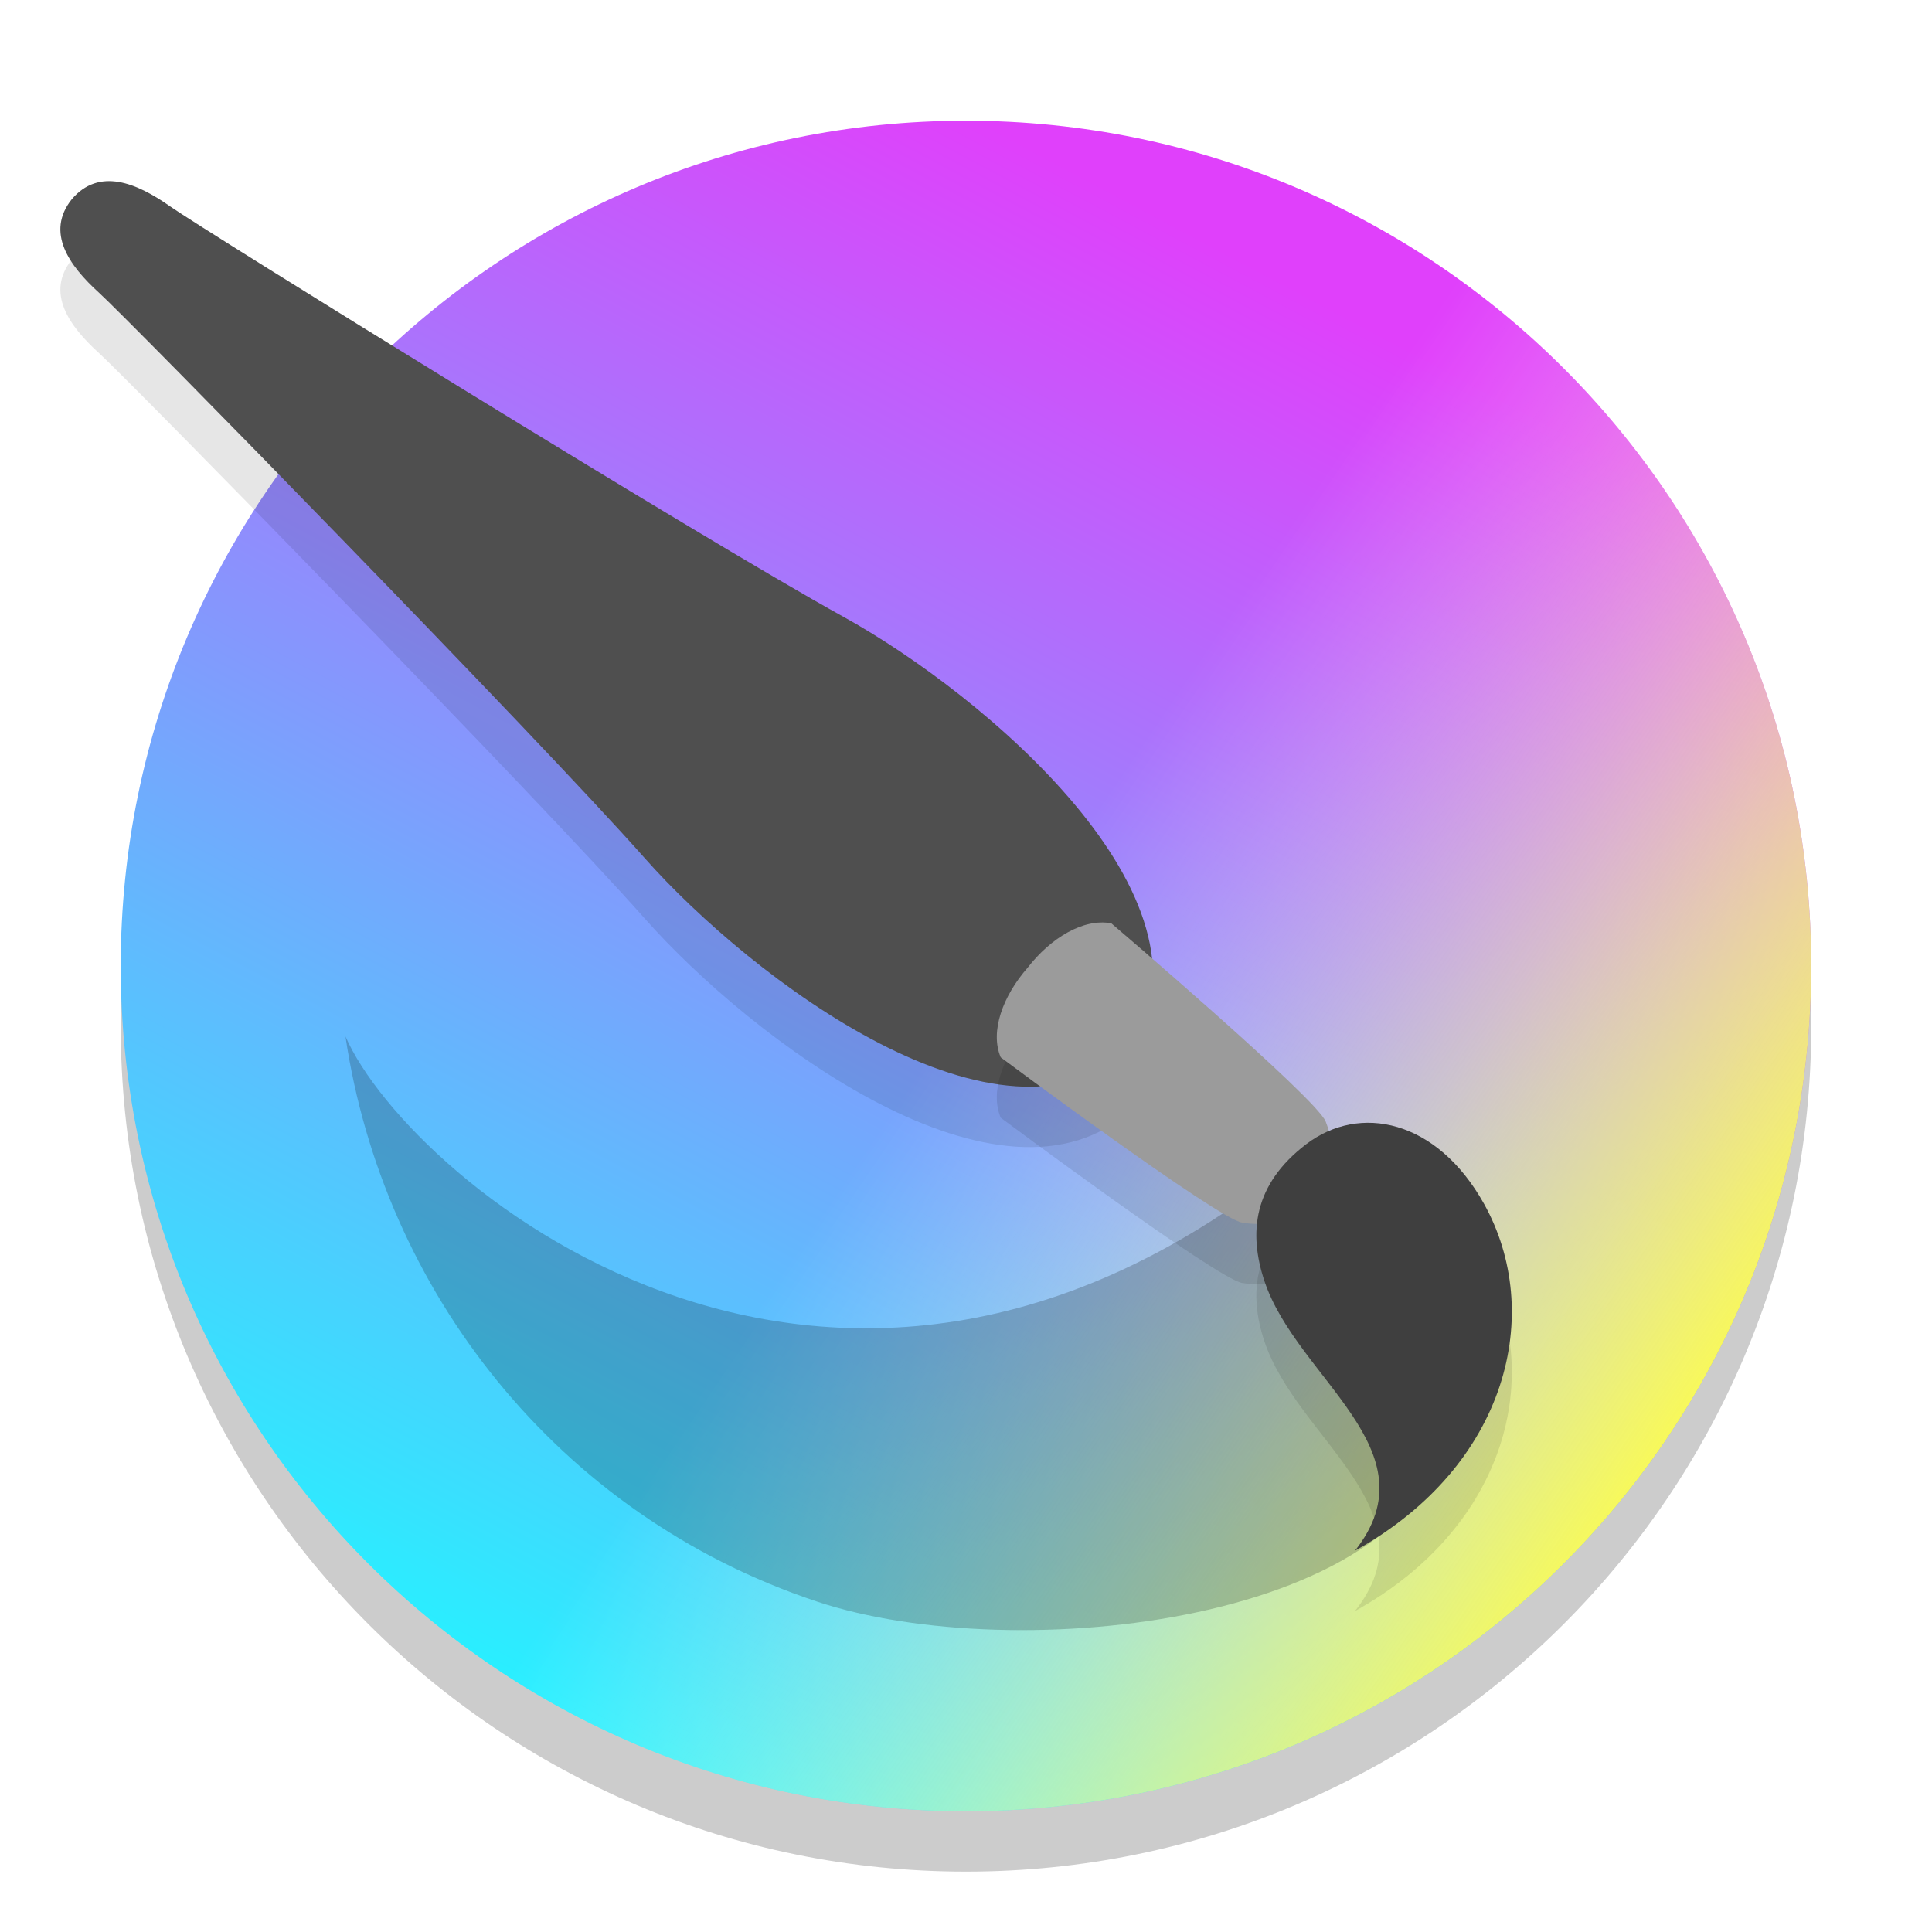
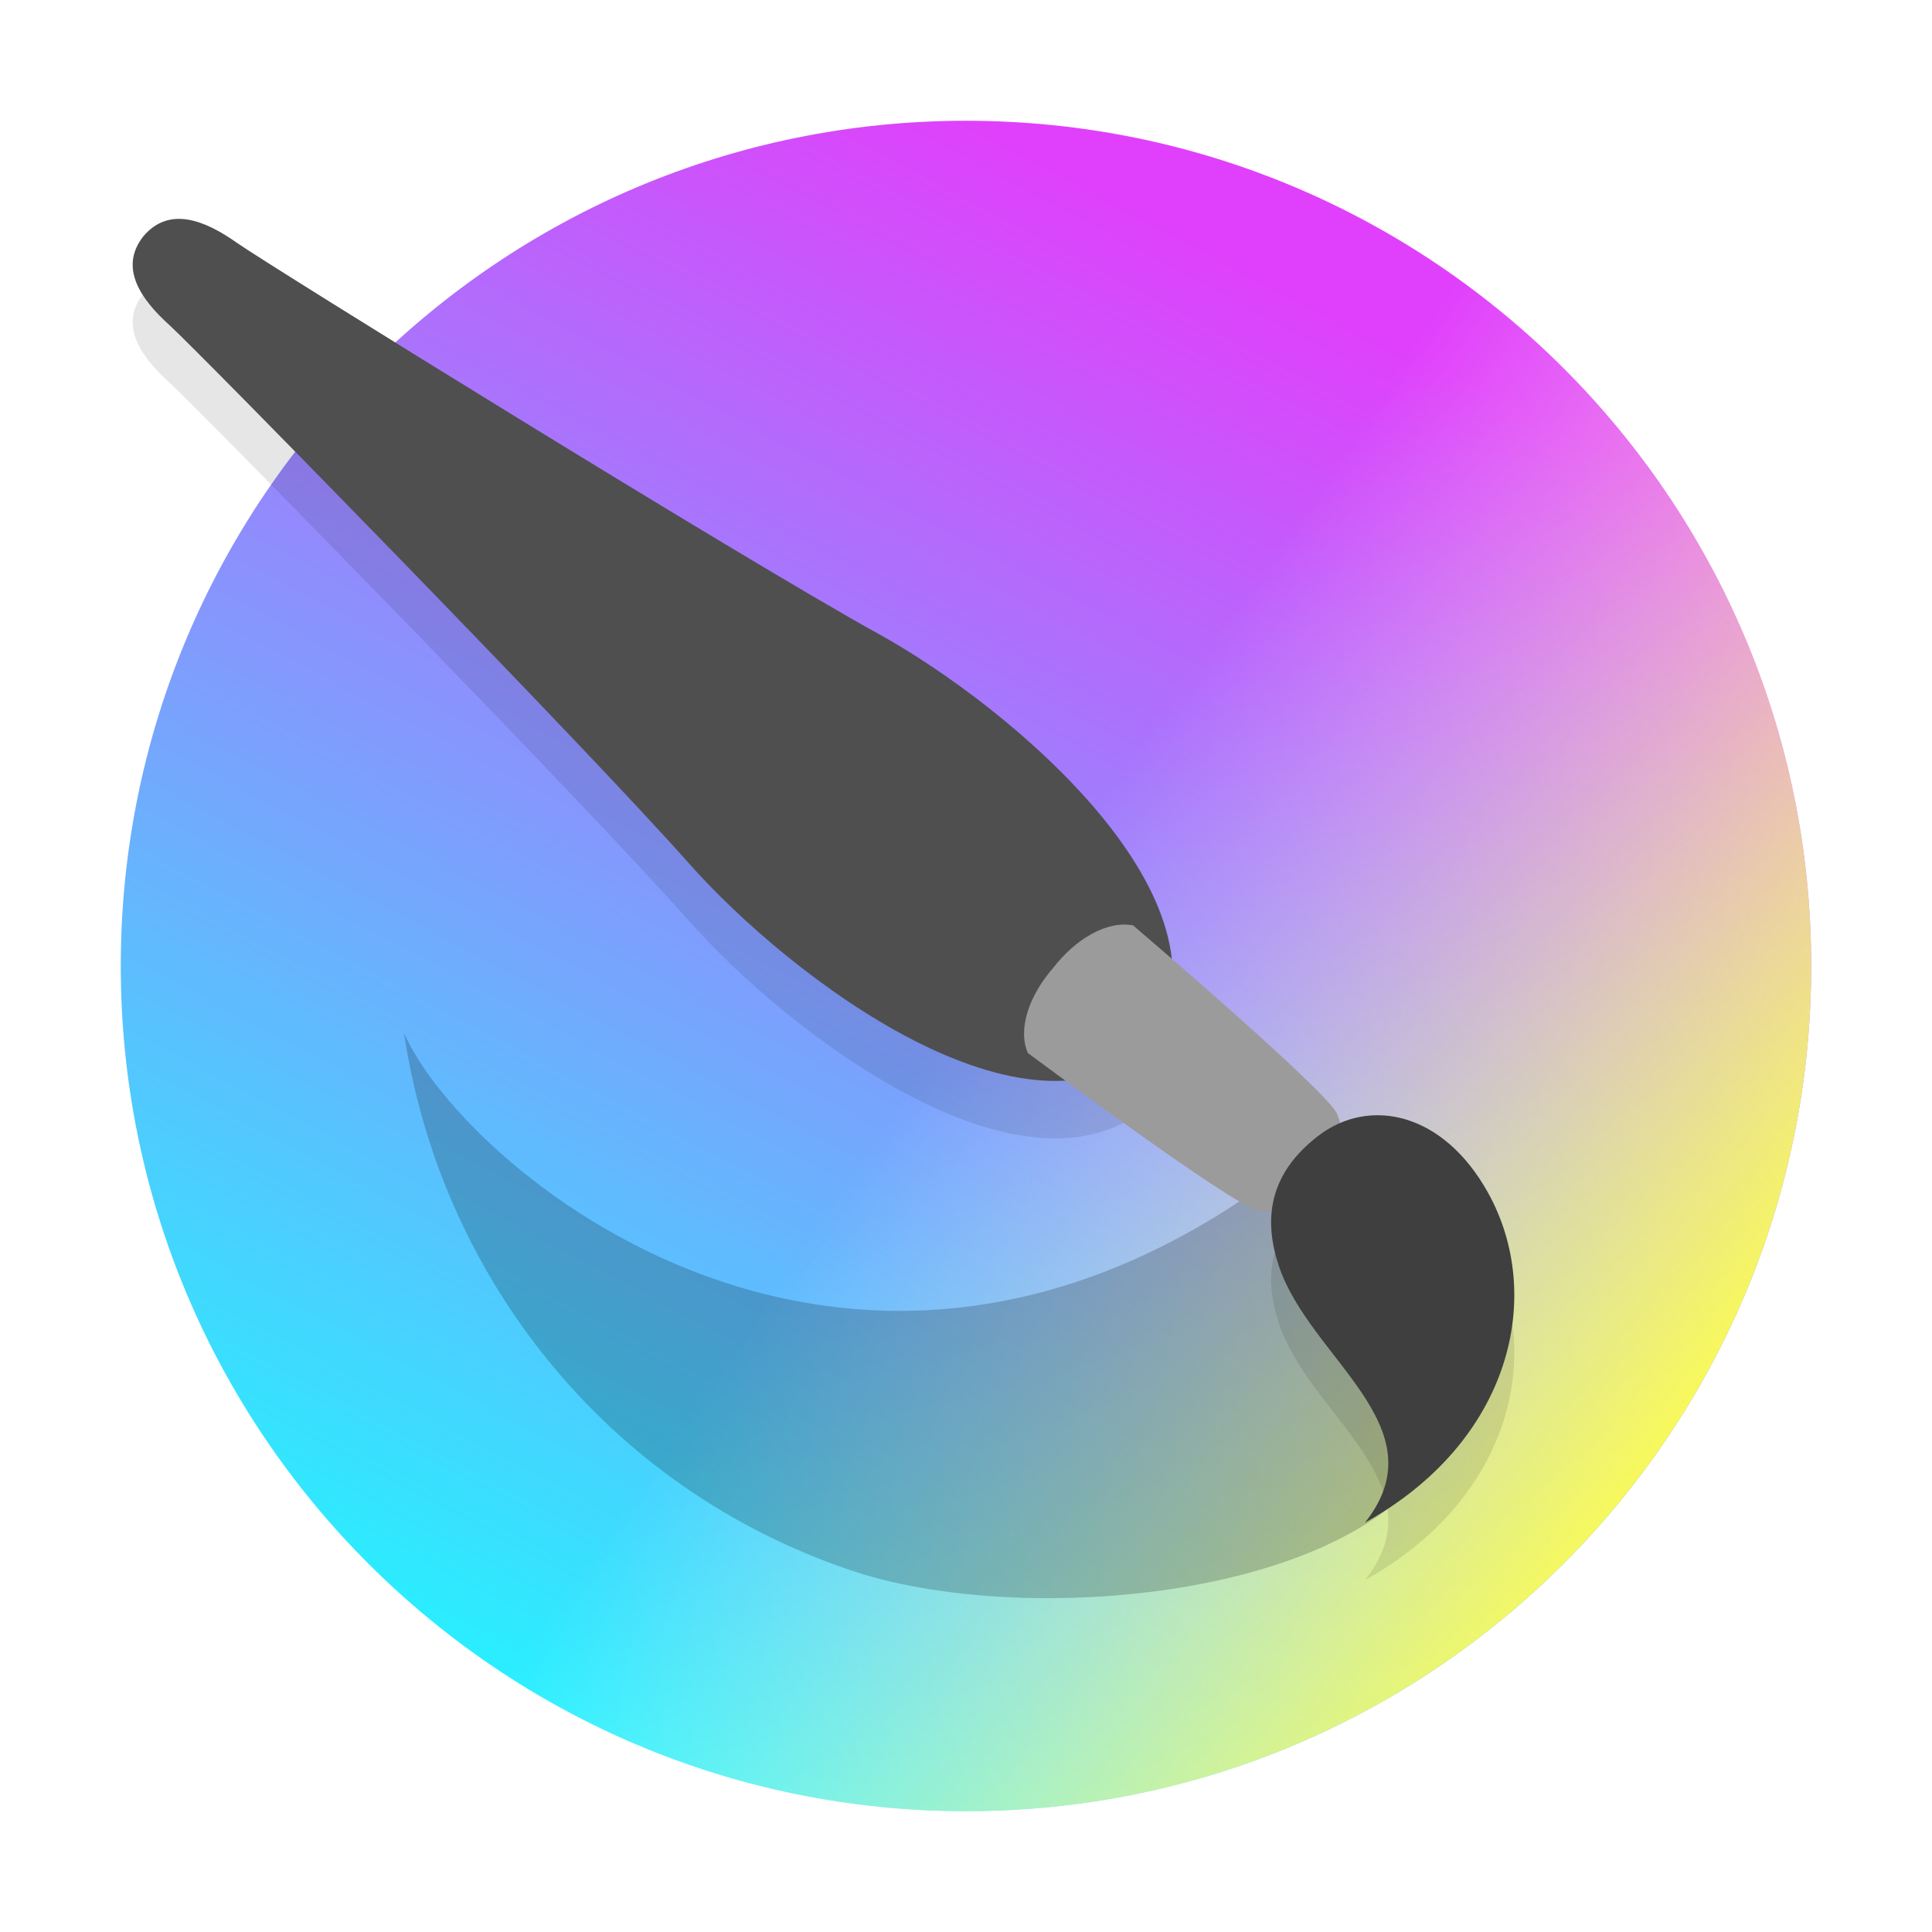
- <svg xmlns="http://www.w3.org/2000/svg" xmlns:xlink="http://www.w3.org/1999/xlink" id="svg30" version="1" height="32" width="32">
-   <defs id="defs34">
+ <svg xmlns="http://www.w3.org/2000/svg" xmlns:xlink="http://www.w3.org/1999/xlink" width="32" height="32" version="1.1" viewBox="0 0 24 24" id="svg44">
+   <defs id="defs30">
+     <clipPath id="f">
+       <path d="m 111,119 h 177 v 23 H 111 Z" id="path2" />
+     </clipPath>
+     <clipPath id="d">
+       <path d="m 177,130 h 45 v 89 h -45 z" id="path5" />
+     </clipPath>
+     <clipPath id="b">
+       <path d="m 111,207 h 177 v 89 H 111 Z" id="path8" />
+     </clipPath>
+     <clipPath id="h">
+       <rect width="384" height="384" id="rect11" x="0" y="0" />
+     </clipPath>
+     <g clip-path="url(#h)" id="g14" />
+     <clipPath id="e">
+       <path d="m 111,119 h 177 v 23 H 111 Z" id="path16" />
+     </clipPath>
+     <clipPath id="c">
+       <path d="m 177,130 h 45 v 89 h -45 z" id="path19" />
+     </clipPath>
+     <clipPath id="a">
+       <path d="m 111,207 h 177 v 89 H 111 Z" id="path22" />
+     </clipPath>
+     <clipPath id="g">
+       <rect width="384" height="384" id="rect25" x="0" y="0" />
+     </clipPath>
+     <g clip-path="url(#g)" id="g28" />
+     <linearGradient id="a-3" x2="1" gradientTransform="matrix(0,-21.48696,21.48696,0,-20.04367,30.7887)" gradientUnits="userSpaceOnUse">
+       <stop stop-color="#0613a5" offset="0" id="stop1" style="stop-color:#14ff6e;stop-opacity:1;" />
+       <stop stop-color="#5865f2" offset="1" id="stop2" style="stop-color:#a0ff22;stop-opacity:1;" />
+     </linearGradient>
+     <linearGradient gradientUnits="userSpaceOnUse" y2="-24.719" x2="-66.388" y1="-50.296" x1="-52.784" id="linearGradient2452" xlink:href="#linearGradient2450" />
+     <linearGradient id="linearGradient2450">
+       <stop id="stop2446" offset="0" style="stop-color:#e040fb;stop-opacity:1;" />
+       <stop id="stop2448" offset="1" style="stop-color:#18ffff;stop-opacity:1" />
+     </linearGradient>
+     <linearGradient xlink:href="#linearGradient2488" id="linearGradient2452-7" x1="-54.169" y1="-35.933" x2="-42.322" y2="-27.878" gradientUnits="userSpaceOnUse" />
    <linearGradient id="linearGradient2488">
      <stop style="stop-color:#ffffff;stop-opacity:0" offset="0" id="stop2482" />
      <stop style="stop-color:#fdfd4b;stop-opacity:1" offset="1" id="stop2486" />
    </linearGradient>
-     <linearGradient id="linearGradient2450">
-       <stop id="stop2446" offset="0" style="stop-color:#e040fb;stop-opacity:1;" />
-       <stop id="stop2448" offset="1" style="stop-color:#18ffff;stop-opacity:1" />
-     </linearGradient>
-     <linearGradient gradientUnits="userSpaceOnUse" y2="-24.719" x2="-66.388" y1="-50.296" x1="-52.784" id="linearGradient2452" xlink:href="#linearGradient2450" />
-     <linearGradient xlink:href="#linearGradient2488" id="linearGradient2452-7" x1="-54.169" y1="-35.933" x2="-42.322" y2="-27.878" gradientUnits="userSpaceOnUse" />
  </defs>
-   <circle r="14" cy="17" cx="16" id="path2494" style="opacity:0.2;fill:#000000;fill-opacity:1;stroke:none;stroke-width:1.83" />
-   <g transform="translate(70.00157,52.7896)" id="g2492">
-     <circle style="opacity:1;fill:url(#linearGradient2452);fill-opacity:1;stroke:none;stroke-width:0.461" id="path2444" cx="-54.002" cy="-36.79" r="14" />
-     <circle r="14" cy="-36.79" cx="-54.002" id="path2444-7" style="opacity:1;fill:url(#linearGradient2452-7);fill-opacity:1;stroke:none;stroke-width:0.461" />
+   <g id="g3" transform="matrix(0.7139324,0,0,0.7139324,-20.48392,-7.276175)">
+     <g transform="matrix(1.050469,0,0,1.050469,102.227,65.64635)" id="g2492">
+       <circle style="opacity:1;fill:url(#linearGradient2452);fill-opacity:1;stroke:none;stroke-width:0.461" id="path2444" cx="-54.002" cy="-36.79" r="14" />
+       <circle r="14" cy="-36.79" cx="-54.002" id="path2444-7" style="opacity:1;fill:url(#linearGradient2452-7);fill-opacity:1;stroke:none;stroke-width:0.461" />
+     </g>
+     <g id="g4">
+       <path id="path14" d="m 48.758,29.366 c -2.162,1.991 -6.322,-1.167 -8.078,-3.151 -1.806,-2.04 -8.549,-8.922 -9.042,-9.368 -0.493,-0.446 -0.885,-0.997 -0.45,-1.546 0.454,-0.534 1.081,-0.269 1.625,0.115 0.544,0.384 8.758,5.476 11.154,6.799 2.329,1.286 6.319,4.652 4.791,7.151 z" style="opacity:0.1" />
+       <path id="path16-6" d="m 48.758,28.366 c -2.162,1.991 -6.322,-1.167 -8.078,-3.151 -1.806,-2.04 -8.549,-8.922 -9.042,-9.368 -0.493,-0.446 -0.885,-0.997 -0.45,-1.546 0.454,-0.534 1.081,-0.269 1.625,0.115 0.544,0.384 8.758,5.476 11.154,6.799 2.329,1.286 6.319,4.652 4.791,7.151 z" style="fill:#4f4f4f" />
+       <path id="path20" d="m 51.9,29.84 c -7.9,6.883 -15.13,0.735 -16.178,-1.674 0.62,4.181 3.486,7.923 7.816,9.363 3.27,1.088 10.001,0.367 10.507,-2.968 z" style="opacity:0.2;fill:#000000;fill-opacity:1" />
+       <path id="path24" d="m 51.777,30.821 c -0.676,0.304 -0.603,0.524 -1.203,0.429 -0.414,-0.065 -3.999,-2.737 -3.999,-2.737 -0.182,-0.429 0.036,-1.018 0.446,-1.485 0.38,-0.49 0.922,-0.822 1.386,-0.735 0,0 3.399,2.898 3.55,3.282 0.218,0.558 -0.016,0.533 -0.179,1.246 z" style="fill:#9b9b9b" />
+       <path id="path26" d="m 52.443,37.684 c 2.542,-1.41 3.139,-3.95 2.136,-5.747 -0.78,-1.396 -2.06,-1.66 -2.945,-0.985 -0.877,0.67 -0.955,1.468 -0.693,2.26 0.534,1.617 2.823,2.804 1.502,4.472 z" style="opacity:0.1" />
+       <path id="path28" d="m 52.443,36.684 c 2.542,-1.41 3.139,-3.95 2.136,-5.747 -0.78,-1.396 -2.06,-1.66 -2.945,-0.985 -0.877,0.67 -0.955,1.468 -0.693,2.26 0.534,1.617 2.823,2.804 1.502,4.472 z" style="fill:#3f3f3f" />
+     </g>
  </g>
-   <path id="path14" d="m 18.758,18.366 c -2.162,1.991 -6.322,-1.167 -8.078,-3.151 C 8.874,13.175 2.131,6.293 1.638,5.847 1.145,5.4 0.752,4.849 1.188,4.301 1.642,3.767 2.269,4.032 2.814,4.416 3.358,4.8 11.572,9.892 13.967,11.215 c 2.329,1.286 6.319,4.652 4.791,7.151 z" style="opacity:0.1" />
-   <path id="path16" d="m 18.758,17.366 c -2.162,1.991 -6.322,-1.167 -8.078,-3.151 C 8.874,12.175 2.131,5.293 1.638,4.847 1.145,4.4 0.752,3.849 1.188,3.301 1.642,2.767 2.269,3.032 2.814,3.416 c 0.544,0.384 8.758,5.476 11.154,6.799 2.329,1.286 6.319,4.652 4.791,7.151 z" style="fill:#4f4f4f" />
-   <path id="path20" d="M 21.9,18.84 C 14,25.723 6.77,19.575 5.722,17.166 c 0.62,4.181 3.486,7.923 7.816,9.363 3.27,1.088 10.001,0.367 10.507,-2.968 z" style="fill:#000000;fill-opacity:1;opacity:0.2" />
-   <path id="path22" d="m 21.777,20.821 c -0.676,0.304 -0.603,0.524 -1.203,0.429 -0.414,-0.065 -3.999,-2.737 -3.999,-2.737 -0.182,-0.429 0.036,-1.018 0.446,-1.485 0.38,-0.49 0.922,-0.822 1.386,-0.735 0,0 3.399,2.898 3.55,3.282 0.218,0.558 -0.016,0.533 -0.179,1.246 z" style="opacity:0.1" />
-   <path id="path24" d="m 21.777,19.821 c -0.676,0.304 -0.603,0.524 -1.203,0.429 -0.414,-0.065 -3.999,-2.737 -3.999,-2.737 -0.182,-0.429 0.036,-1.018 0.446,-1.485 0.38,-0.49 0.922,-0.822 1.386,-0.735 0,0 3.399,2.898 3.55,3.282 0.218,0.558 -0.016,0.533 -0.179,1.246 z" style="fill:#9b9b9b" />
-   <path id="path26" d="m 22.443,26.684 c 2.542,-1.41 3.139,-3.95 2.136,-5.747 -0.78,-1.396 -2.06,-1.66 -2.945,-0.985 -0.877,0.67 -0.955,1.468 -0.693,2.26 0.534,1.617 2.823,2.804 1.502,4.472 z" style="opacity:0.1" />
-   <path id="path28" d="m 22.443,25.684 c 2.542,-1.41 3.139,-3.95 2.136,-5.747 -0.78,-1.396 -2.06,-1.66 -2.945,-0.985 -0.877,0.67 -0.955,1.468 -0.693,2.26 0.534,1.617 2.823,2.804 1.502,4.472 z" style="fill:#3f3f3f" />
</svg>
